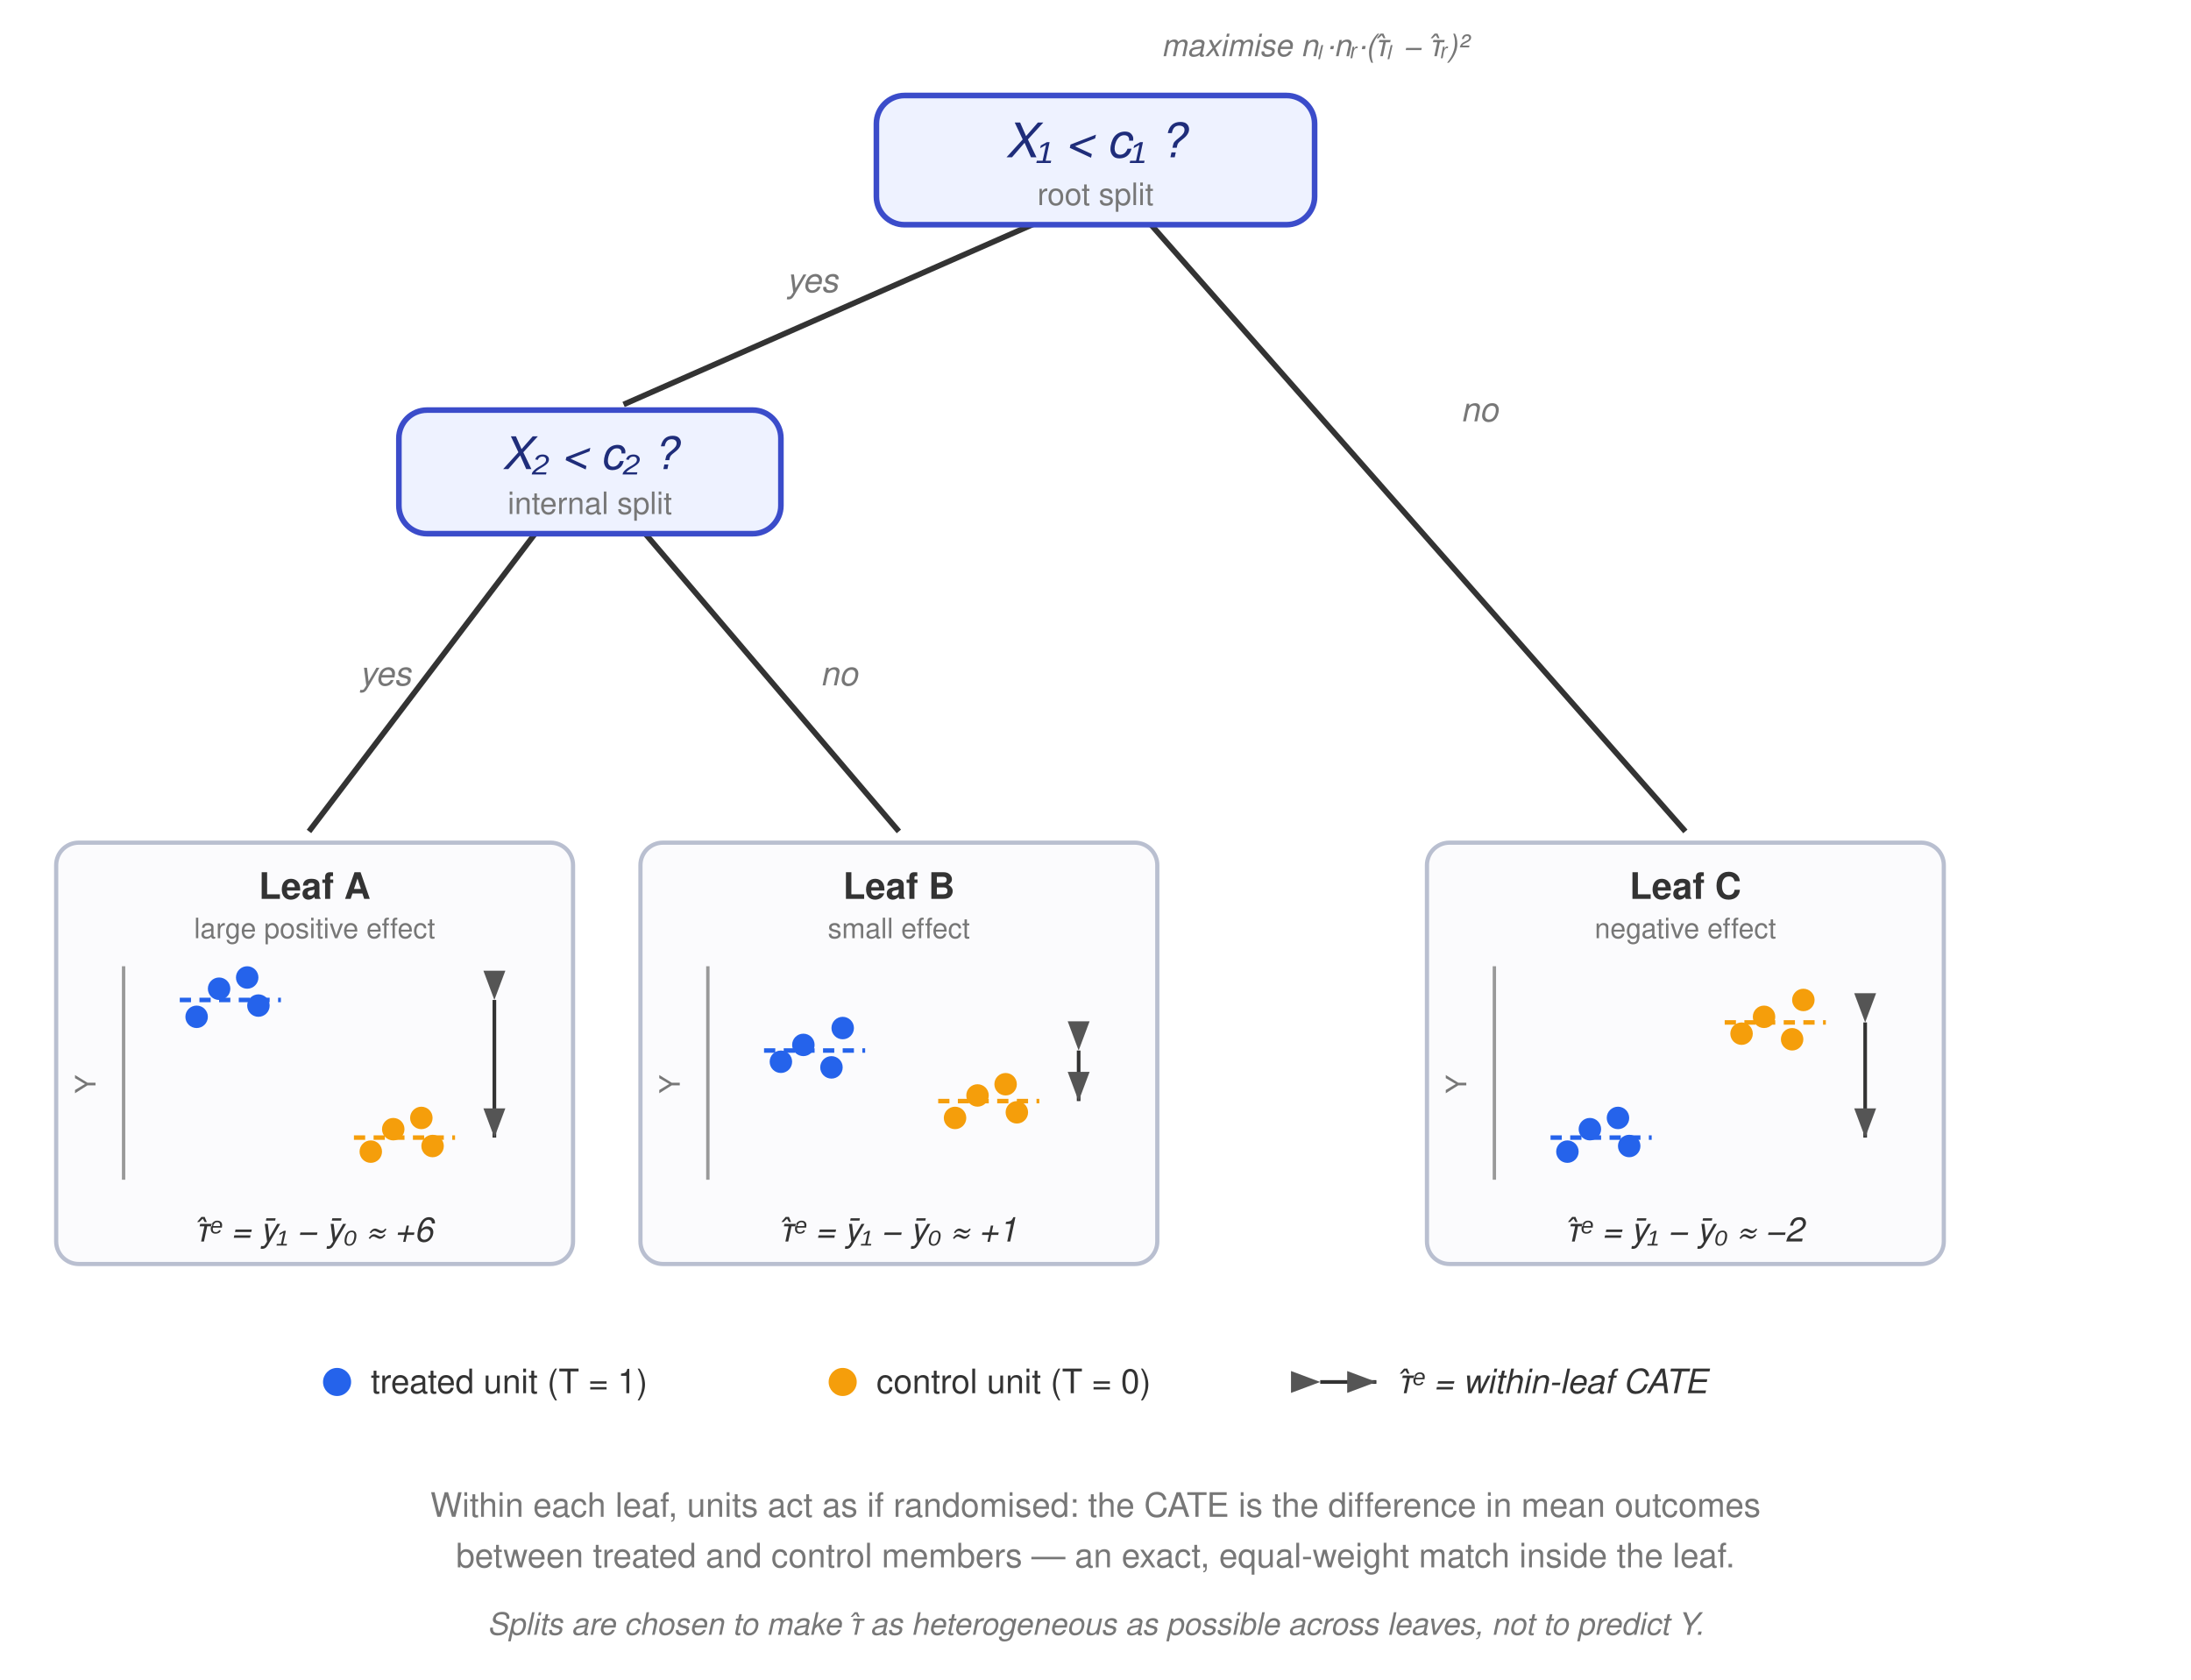
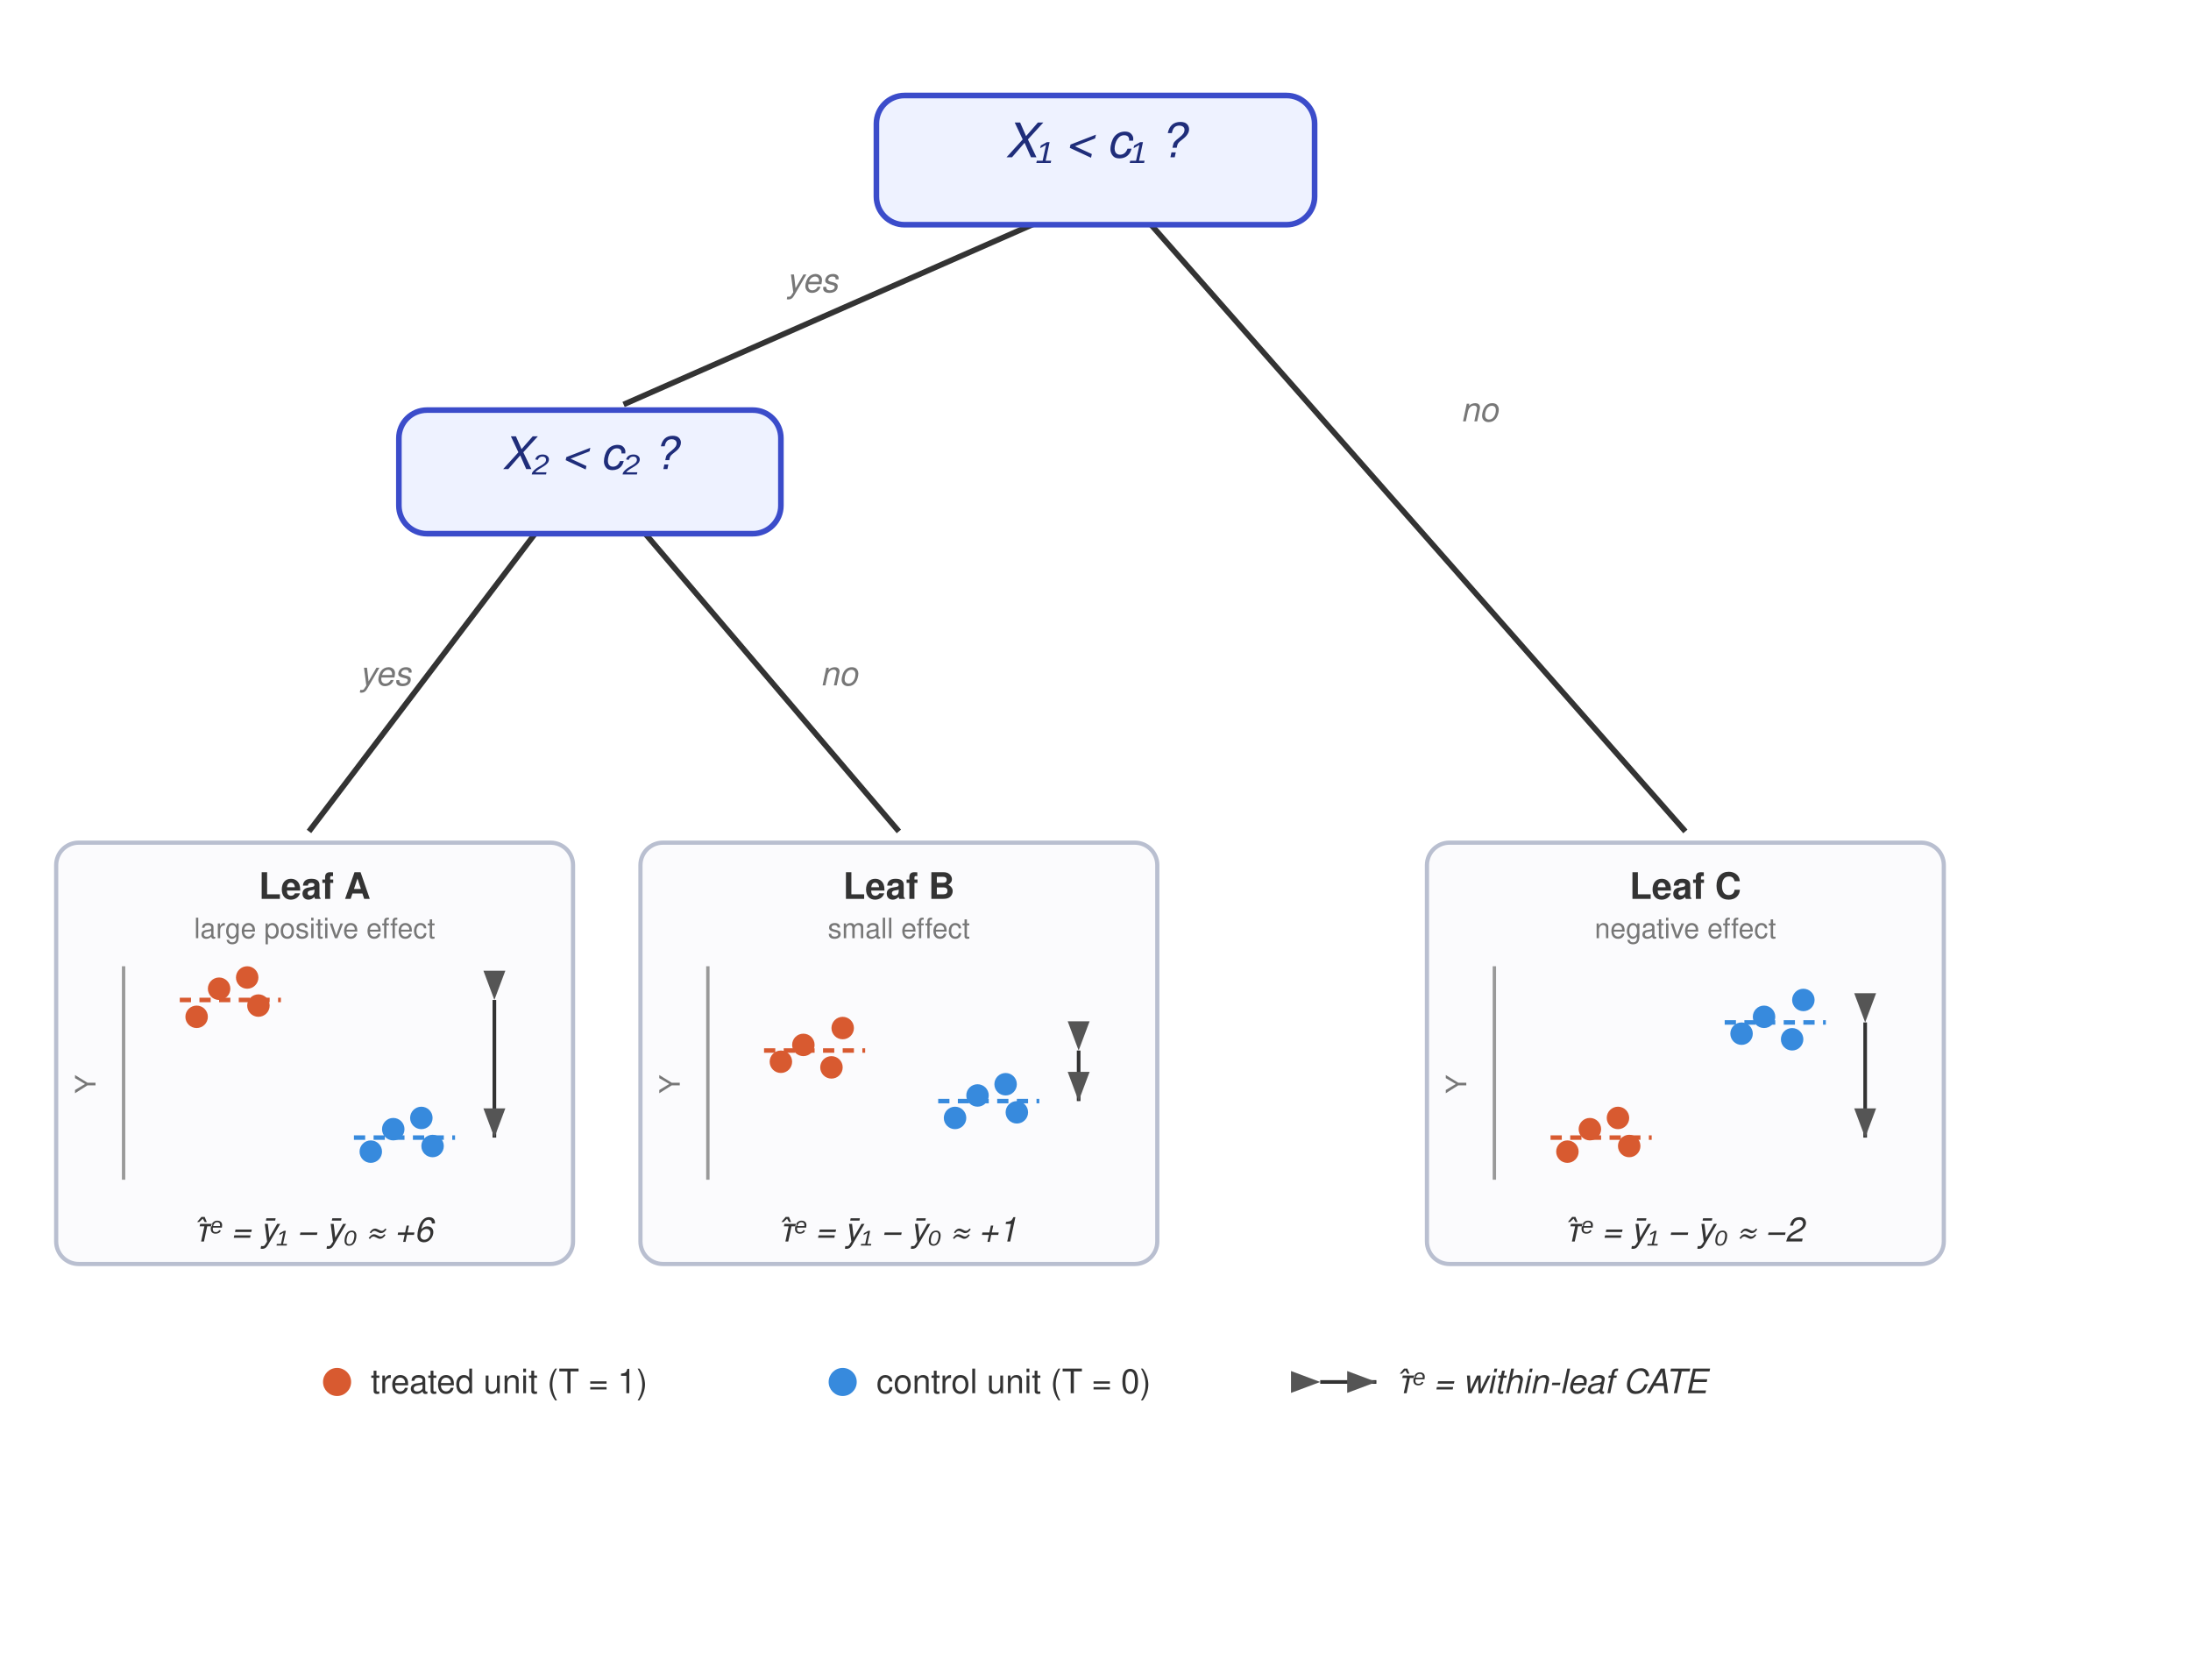
<svg xmlns="http://www.w3.org/2000/svg" width="780" height="598" viewBox="0 0 780 598" font-family="Helvetica, Arial, sans-serif">
  <style>
    .ink-l { stroke: #333; }
    .ink-t { fill: #333; }
    .muted { fill: #777; }
    .arrow { fill: #555; }
    .node  { fill: #eef2ff; stroke: #3b4cca; }
    .nodet { fill: #1f2d7a; }
    .leafbox { fill: #fbfbfd; stroke: #b9bfd0; }
    .axis  { stroke: #999; }
-     .treat-f { fill: #2563eb; }
-     .treat-s { stroke: #2563eb; }
-     .ctrl-f  { fill: #f59e0b; }
-     .ctrl-s  { stroke: #f59e0b; }
-     .meanT { stroke: #2563eb; }
-     .meanC { stroke: #f59e0b; }
+     .treat-f { fill: #D85A30; }
+     .treat-s { stroke: #D85A30; }
+     .ctrl-f  { fill: #378ADD; }
+     .ctrl-s  { stroke: #378ADD; }
+     .meanT { stroke: #D85A30; }
+     .meanC { stroke: #378ADD; }
    @media (prefers-color-scheme: dark) {
      .ink-l { stroke: #c9d1d9; }
      .ink-t { fill: #e6edf3; }
      .muted { fill: #9aa4af; }
      .arrow { fill: #c9d1d9; }
      .node  { fill: #20294d; stroke: #8893e6; }
      .nodet { fill: #cdd4ff; }
      .leafbox { fill: #161b22; stroke: #3a4150; }
      .axis  { stroke: #6b7280; }
    }
  </style>
  <defs>
    <marker id="ar" markerWidth="9" markerHeight="9" refX="8" refY="3" orient="auto" markerUnits="strokeWidth">
      <path class="arrow" d="M0,0 L8,3 L0,6 Z" />
    </marker>
    <marker id="arT" markerWidth="8" markerHeight="8" refX="4" refY="3" orient="auto" markerUnits="strokeWidth">
      <path fill="#888" d="M0,0 L8,3 L0,6 Z" />
    </marker>
  </defs>
  <line class="ink-l" x1="372" y1="78" x2="222" y2="144" stroke-width="2" />
  <text class="muted" x="280" y="104" font-size="12" font-style="italic">yes</text>
  <line class="ink-l" x1="408" y1="78" x2="600" y2="296" stroke-width="2" />
  <text class="muted" x="520" y="150" font-size="12" font-style="italic">no</text>
  <line class="ink-l" x1="192" y1="188" x2="110" y2="296" stroke-width="2" />
  <text class="muted" x="128" y="244" font-size="12" font-style="italic">yes</text>
  <line class="ink-l" x1="228" y1="188" x2="320" y2="296" stroke-width="2" />
  <text class="muted" x="292" y="244" font-size="12" font-style="italic">no</text>
  <rect class="node" x="312" y="34" width="156" height="46" rx="10" stroke-width="2" />
  <text class="nodet" x="390" y="56" text-anchor="middle" font-size="17" font-style="italic">X₁ &lt; c₁ ?</text>
-   <text class="muted" x="390" y="73" text-anchor="middle" font-size="11">root split</text>
-   <text class="muted" x="468" y="20" text-anchor="middle" font-size="11" font-style="italic">maximise nₗ·nᵣ·(τ̂ₗ − τ̂ᵣ)²</text>
  <rect class="node" x="142" y="146" width="136" height="44" rx="10" stroke-width="2" />
  <text class="nodet" x="210" y="167" text-anchor="middle" font-size="16" font-style="italic">X₂ &lt; c₂ ?</text>
-   <text class="muted" x="210" y="183" text-anchor="middle" font-size="11">internal split</text>
  <g>
    <rect class="leafbox" x="20" y="300" width="184" height="150" rx="8" stroke-width="1.5" />
    <text class="ink-t" x="112" y="320" text-anchor="middle" font-size="13" font-weight="bold">Leaf A</text>
    <text class="muted" x="112" y="334" text-anchor="middle" font-size="10">large positive effect</text>
    <line class="axis" x1="44" y1="344" x2="44" y2="420" stroke-width="1.2" />
    <text class="muted" x="34" y="386" text-anchor="middle" font-size="10" transform="rotate(-90 34 386)">Y</text>
    <circle class="treat-f" cx="78" cy="352" r="4" />
    <circle class="treat-f" cx="92" cy="358" r="4" />
    <circle class="treat-f" cx="70" cy="362" r="4" />
    <circle class="treat-f" cx="88" cy="348" r="4" />
    <line class="meanT" x1="64" y1="356" x2="100" y2="356" stroke-width="1.6" stroke-dasharray="4,3" />
    <circle class="ctrl-f" cx="140" cy="402" r="4" />
    <circle class="ctrl-f" cx="154" cy="408" r="4" />
    <circle class="ctrl-f" cx="132" cy="410" r="4" />
    <circle class="ctrl-f" cx="150" cy="398" r="4" />
    <line class="meanC" x1="126" y1="405" x2="162" y2="405" stroke-width="1.6" stroke-dasharray="4,3" />
    <line class="ink-l" x1="176" y1="356" x2="176" y2="405" stroke-width="1.3" marker-start="url(#ar)" marker-end="url(#ar)" />
    <text class="ink-t" x="112" y="442" text-anchor="middle" font-size="12" font-style="italic">τ̂ᵉ = ȳ₁ − ȳ₀ ≈ +6</text>
  </g>
  <g>
    <rect class="leafbox" x="228" y="300" width="184" height="150" rx="8" stroke-width="1.5" />
    <text class="ink-t" x="320" y="320" text-anchor="middle" font-size="13" font-weight="bold">Leaf B</text>
    <text class="muted" x="320" y="334" text-anchor="middle" font-size="10">small effect</text>
    <line class="axis" x1="252" y1="344" x2="252" y2="420" stroke-width="1.2" />
    <text class="muted" x="242" y="386" text-anchor="middle" font-size="10" transform="rotate(-90 242 386)">Y</text>
    <circle class="treat-f" cx="286" cy="372" r="4" />
    <circle class="treat-f" cx="300" cy="366" r="4" />
    <circle class="treat-f" cx="278" cy="378" r="4" />
    <circle class="treat-f" cx="296" cy="380" r="4" />
    <line class="meanT" x1="272" y1="374" x2="308" y2="374" stroke-width="1.6" stroke-dasharray="4,3" />
    <circle class="ctrl-f" cx="348" cy="390" r="4" />
    <circle class="ctrl-f" cx="362" cy="396" r="4" />
    <circle class="ctrl-f" cx="340" cy="398" r="4" />
    <circle class="ctrl-f" cx="358" cy="386" r="4" />
    <line class="meanC" x1="334" y1="392" x2="370" y2="392" stroke-width="1.6" stroke-dasharray="4,3" />
    <line class="ink-l" x1="384" y1="374" x2="384" y2="392" stroke-width="1.3" marker-start="url(#ar)" marker-end="url(#ar)" />
    <text class="ink-t" x="320" y="442" text-anchor="middle" font-size="12" font-style="italic">τ̂ᵉ = ȳ₁ − ȳ₀ ≈ +1</text>
  </g>
  <g>
    <rect class="leafbox" x="508" y="300" width="184" height="150" rx="8" stroke-width="1.5" />
    <text class="ink-t" x="600" y="320" text-anchor="middle" font-size="13" font-weight="bold">Leaf C</text>
    <text class="muted" x="600" y="334" text-anchor="middle" font-size="10">negative effect</text>
    <line class="axis" x1="532" y1="344" x2="532" y2="420" stroke-width="1.2" />
    <text class="muted" x="522" y="386" text-anchor="middle" font-size="10" transform="rotate(-90 522 386)">Y</text>
    <circle class="treat-f" cx="566" cy="402" r="4" />
    <circle class="treat-f" cx="580" cy="408" r="4" />
    <circle class="treat-f" cx="558" cy="410" r="4" />
    <circle class="treat-f" cx="576" cy="398" r="4" />
    <line class="meanT" x1="552" y1="405" x2="588" y2="405" stroke-width="1.6" stroke-dasharray="4,3" />
    <circle class="ctrl-f" cx="628" cy="362" r="4" />
    <circle class="ctrl-f" cx="642" cy="356" r="4" />
    <circle class="ctrl-f" cx="620" cy="368" r="4" />
    <circle class="ctrl-f" cx="638" cy="370" r="4" />
    <line class="meanC" x1="614" y1="364" x2="650" y2="364" stroke-width="1.6" stroke-dasharray="4,3" />
    <line class="ink-l" x1="664" y1="364" x2="664" y2="405" stroke-width="1.3" marker-start="url(#ar)" marker-end="url(#ar)" />
    <text class="ink-t" x="600" y="442" text-anchor="middle" font-size="12" font-style="italic">τ̂ᵉ = ȳ₁ − ȳ₀ ≈ −2</text>
  </g>
  <g>
    <circle class="treat-f" cx="120" cy="492" r="5" />
    <text class="ink-t" x="132" y="496" font-size="12">treated unit (T = 1)</text>
    <circle class="ctrl-f" cx="300" cy="492" r="5" />
    <text class="ink-t" x="312" y="496" font-size="12">control unit (T = 0)</text>
    <line class="ink-l" x1="470" y1="492" x2="490" y2="492" stroke-width="1.3" marker-start="url(#ar)" marker-end="url(#ar)" />
    <text class="ink-t" x="498" y="496" font-size="12" font-style="italic">τ̂ᵉ = within-leaf CATE</text>
  </g>
-   <text class="muted" x="390" y="540" text-anchor="middle" font-size="12">Within each leaf, units act as if randomised: the CATE is the difference in mean outcomes</text>
-   <text class="muted" x="390" y="558" text-anchor="middle" font-size="12">between treated and control members — an exact, equal-weight match inside the leaf.</text>
-   <text class="muted" x="390" y="582" text-anchor="middle" font-size="11" font-style="italic">Splits are chosen to make τ̂ as heterogeneous as possible across leaves, not to predict Y.</text>
</svg>
